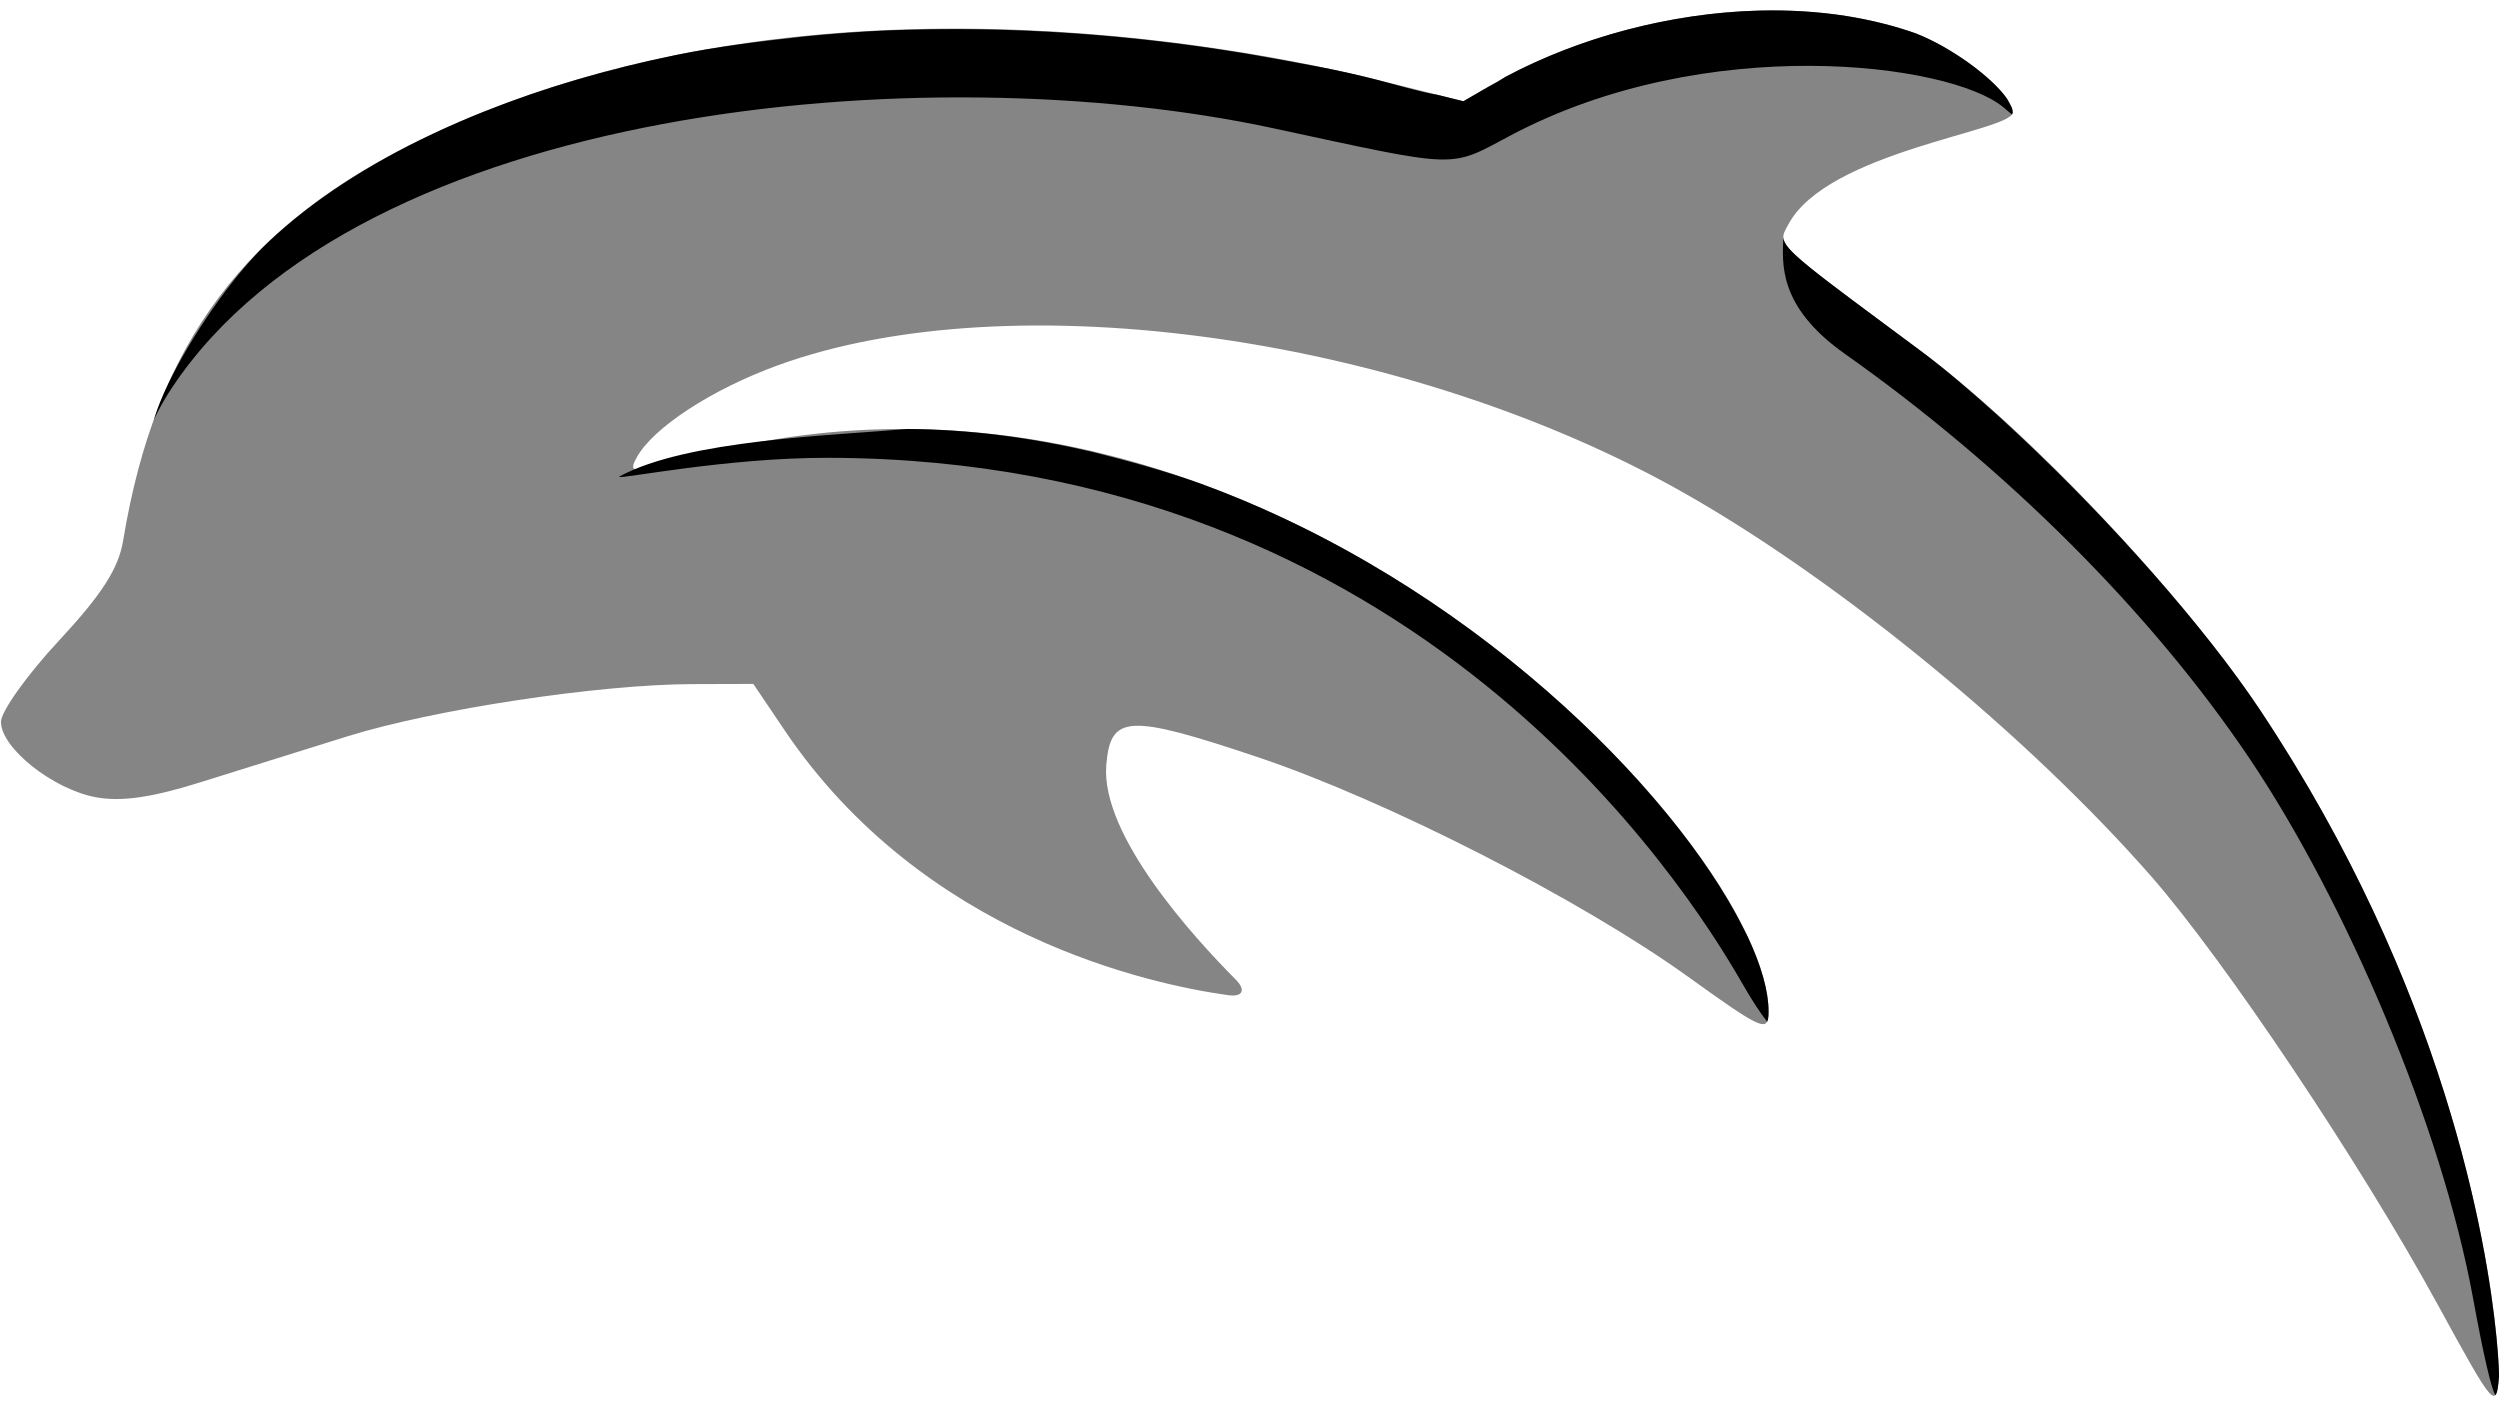
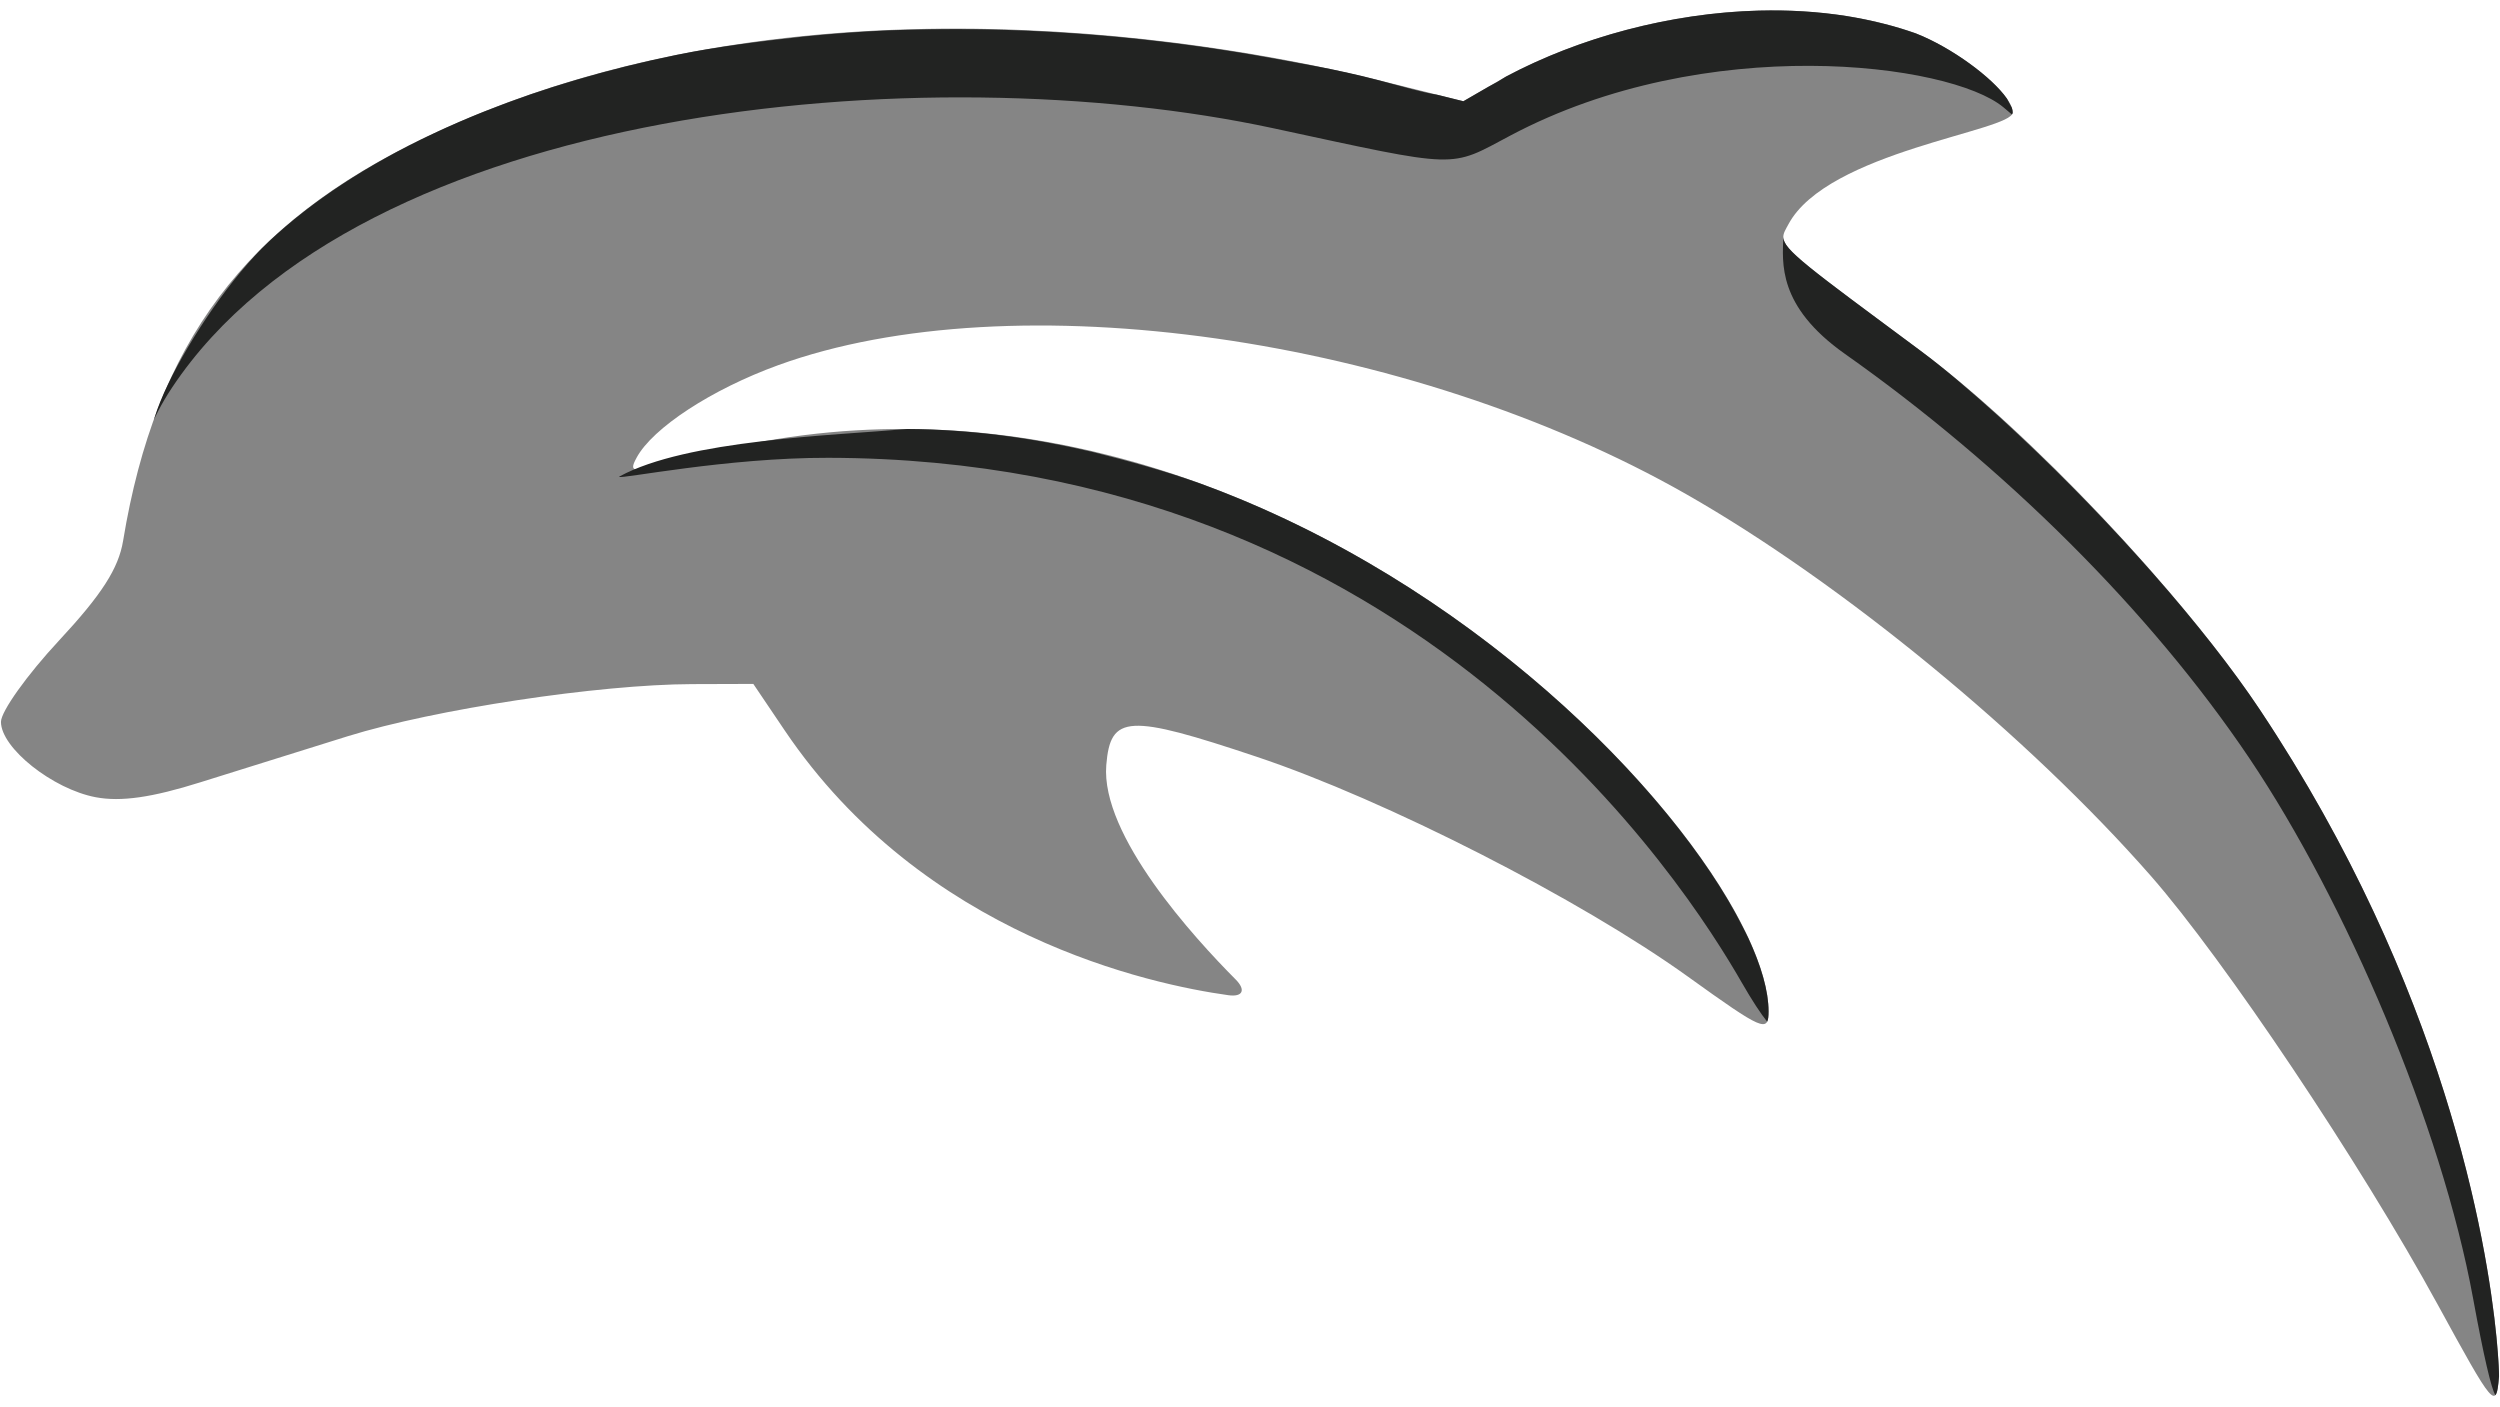
- <svg xmlns="http://www.w3.org/2000/svg" width="256" height="144">
-   <path fill="#858585" d="M249.598 133.549c-7.876-14.419-21.845-35.294-29.339-43.841-12.557-14.325-31.671-30.032-47.575-39.095-28.392-16.18-68.953-21.947-92.99-13.222-6.817 2.474-12.881 6.439-14.513 9.488-.887 1.658-.51 1.648 6.236-.169 58.386-15.72 109.681 39.532 109.681 56.85 0 2.221-.553 1.983-8.25-3.55-11.042-7.939-30.98-18.106-44.144-22.51-13.208-4.42-14.994-4.323-15.42.837-.593 7.2 9.006 17.7 13.247 21.962 1.065 1.07.74 1.816-.756 1.608-7.902-1.099-31.212-6.052-45.43-27.124l-3.205-4.75-6.27.02c-9.564.03-26.352 2.571-35.272 5.34-4.4 1.366-11.178 3.484-15.063 4.708-4.971 1.565-8.148 2.021-10.72 1.538-4.408-.826-9.717-5.045-9.717-7.72 0-1.065 2.672-4.808 5.938-8.319 4.375-4.702 6.104-7.393 6.57-10.224 3.34-20.263 12.497-32.473 30.992-41.329 38.265-18.32 83.816-9.25 97.495-5.853l8.756 2.175 4.375-2.531c11.97-6.368 28.674-9.073 41.86-4.456 4.606 1.775 10.014 6.165 10.014 8.13 0 1.912-18.96 3.974-22.965 11.457-1.162 2.171-1.714 1.642 13.515 12.94 11.114 8.244 26.867 24.908 34.77 36.78 23.782 35.723 24.525 67.73 24.481 68.251-.29 3.472-.503 3.222-6.3-7.391" />
-   <path d="M180.121 1.085c-9.14.238-18.438 2.784-25.897 6.752-.646.412-1.23.753-1.777 1.03l-.006.001-2.592 1.5-2.688-.668c-1.544-.246-3.402-.8-6.068-1.505-4.234-1.122-8.42-1.791-12.615-2.557-9.342-1.595-21.788-2.992-35.604-2.584-.633.025-1.28.024-1.908.057-2.767.115-5.586.327-8.43.607-4.543.492-9.051 1.041-13.275 1.908a125 125 0 0 0-10.242 2.547 107 107 0 0 0-9.412 3.238 93 93 0 0 0-5.272 2.285c-6.715 3.167-12.402 6.897-16.789 11.024-3.819 3.593-8.04 9.83-10.345 14.637-.588 1.225-1.05 2.358-1.35 3.33l-.002.002c-.037.099-.06.212-.096.312.081-.158.667-1.513 1.881-3.336C36.868 10.787 94.787 5.467 130.392 13.134c19.298 4.155 17.927 4.113 24.287.738 20.023-10.622 44.974-7.424 50.447-2.904.379.312.676.568.897.756a.37.37 0 0 0 .076-.213q0-.22-.088-.479a63 63 0 0 1-.504-.939c-1.509-2.163-5.64-5.221-9.3-6.664-2.135-.76-4.52-1.36-7.073-1.78-2.937-.466-5.967-.643-9.014-.564zm2.49 23.176c-.078 2.615-.642 7.075 6.318 11.984 16.251 11.463 31.253 26.29 41.438 41.448 9.841 14.646 19.628 37.515 22.875 55.25 1.117 6.103 1.86 9.169 2.273 9.927.218-.204.3-.902.385-1.926v-.006c.009-.106-.016-1.524-.262-4.019-.959-9.725-5.292-35.8-24.219-64.23-5.636-8.468-15.258-19.28-24.35-27.829-.833-.766-1.494-1.412-2.353-2.185-2.813-2.542-5.58-4.922-8.068-6.768-11.59-8.597-14.04-10.345-14.037-11.646M92.894 43.929c-7.629.67-22.568 1.103-29.457 4.86q-.041.024-.037.04c.15.25 11.007-1.97 21.408-1.95 60.238.106 87.9 43.898 93.555 53.747 1.048 1.826 1.924 3.154 2.595 3.994.116-.222.141-.587.141-1.062 0-2.039-.736-4.615-2.086-7.528-.173-.358-.355-.71-.533-1.064-7.072-14.104-28.095-35.44-55.613-45.467-3.683-1.314-7.348-2.306-11.002-3.224-6.113-1.427-12.444-2.309-18.971-2.346" />
+ <svg xmlns="http://www.w3.org/2000/svg" width="256" height="144" version="1.1" id="svg2" xml:space="preserve">
+   <defs id="defs2" />
+   <path fill="#858585" d="M249.598 133.549c-7.876-14.419-21.845-35.294-29.339-43.841-12.557-14.325-31.671-30.032-47.575-39.095-28.392-16.18-68.953-21.947-92.99-13.222-6.817 2.474-12.881 6.439-14.513 9.488-.887 1.658-.51 1.648 6.236-.169 58.386-15.72 109.681 39.532 109.681 56.85 0 2.221-.553 1.983-8.25-3.55-11.042-7.939-30.98-18.106-44.144-22.51-13.208-4.42-14.994-4.323-15.42.837-.593 7.2 9.006 17.7 13.247 21.962 1.065 1.07.74 1.816-.756 1.608-7.902-1.099-31.212-6.052-45.43-27.124l-3.205-4.75-6.27.02c-9.564.03-26.352 2.571-35.272 5.34-4.4 1.366-11.178 3.484-15.063 4.708-4.971 1.565-8.148 2.021-10.72 1.538-4.408-.826-9.717-5.045-9.717-7.72 0-1.065 2.672-4.808 5.938-8.319 4.375-4.702 6.104-7.393 6.57-10.224 3.34-20.263 12.497-32.473 30.992-41.329 38.265-18.32 83.816-9.25 97.495-5.853l8.756 2.175 4.375-2.531c11.97-6.368 28.674-9.073 41.86-4.456 4.606 1.775 10.014 6.165 10.014 8.13 0 1.912-18.96 3.974-22.965 11.457-1.162 2.171-1.714 1.642 13.515 12.94 11.114 8.244 26.867 24.908 34.77 36.78 23.782 35.723 24.525 67.73 24.481 68.251-.29 3.472-.503 3.222-6.3-7.391" id="path1" />
+   <path d="M180.121 1.085c-9.14.238-18.438 2.784-25.897 6.752-.646.412-1.23.753-1.777 1.03l-.006.001-2.592 1.5-2.688-.668c-1.544-.246-3.402-.8-6.068-1.505-4.234-1.122-8.42-1.791-12.615-2.557-9.342-1.595-21.788-2.992-35.604-2.584-.633.025-1.28.024-1.908.057-2.767.115-5.586.327-8.43.607-4.543.492-9.051 1.041-13.275 1.908a125 125 0 0 0-10.242 2.547 107 107 0 0 0-9.412 3.238 93 93 0 0 0-5.272 2.285c-6.715 3.167-12.402 6.897-16.789 11.024-3.819 3.593-8.04 9.83-10.345 14.637-.588 1.225-1.05 2.358-1.35 3.33l-.002.002c-.037.099-.06.212-.096.312.081-.158.667-1.513 1.881-3.336C36.868 10.787 94.787 5.467 130.392 13.134c19.298 4.155 17.927 4.113 24.287.738 20.023-10.622 44.974-7.424 50.447-2.904.379.312.676.568.897.756a.37.37 0 0 0 .076-.213q0-.22-.088-.479a63 63 0 0 1-.504-.939c-1.509-2.163-5.64-5.221-9.3-6.664-2.135-.76-4.52-1.36-7.073-1.78-2.937-.466-5.967-.643-9.014-.564zm2.49 23.176c-.078 2.615-.642 7.075 6.318 11.984 16.251 11.463 31.253 26.29 41.438 41.448 9.841 14.646 19.628 37.515 22.875 55.25 1.117 6.103 1.86 9.169 2.273 9.927.218-.204.3-.902.385-1.926v-.006c.009-.106-.016-1.524-.262-4.019-.959-9.725-5.292-35.8-24.219-64.23-5.636-8.468-15.258-19.28-24.35-27.829-.833-.766-1.494-1.412-2.353-2.185-2.813-2.542-5.58-4.922-8.068-6.768-11.59-8.597-14.04-10.345-14.037-11.646M92.894 43.929c-7.629.67-22.568 1.103-29.457 4.86q-.041.024-.037.04c.15.25 11.007-1.97 21.408-1.95 60.238.106 87.9 43.898 93.555 53.747 1.048 1.826 1.924 3.154 2.595 3.994.116-.222.141-.587.141-1.062 0-2.039-.736-4.615-2.086-7.528-.173-.358-.355-.71-.533-1.064-7.072-14.104-28.095-35.44-55.613-45.467-3.683-1.314-7.348-2.306-11.002-3.224-6.113-1.427-12.444-2.309-18.971-2.346" id="path2" style="fill:#222322;fill-opacity:1" />
</svg>
